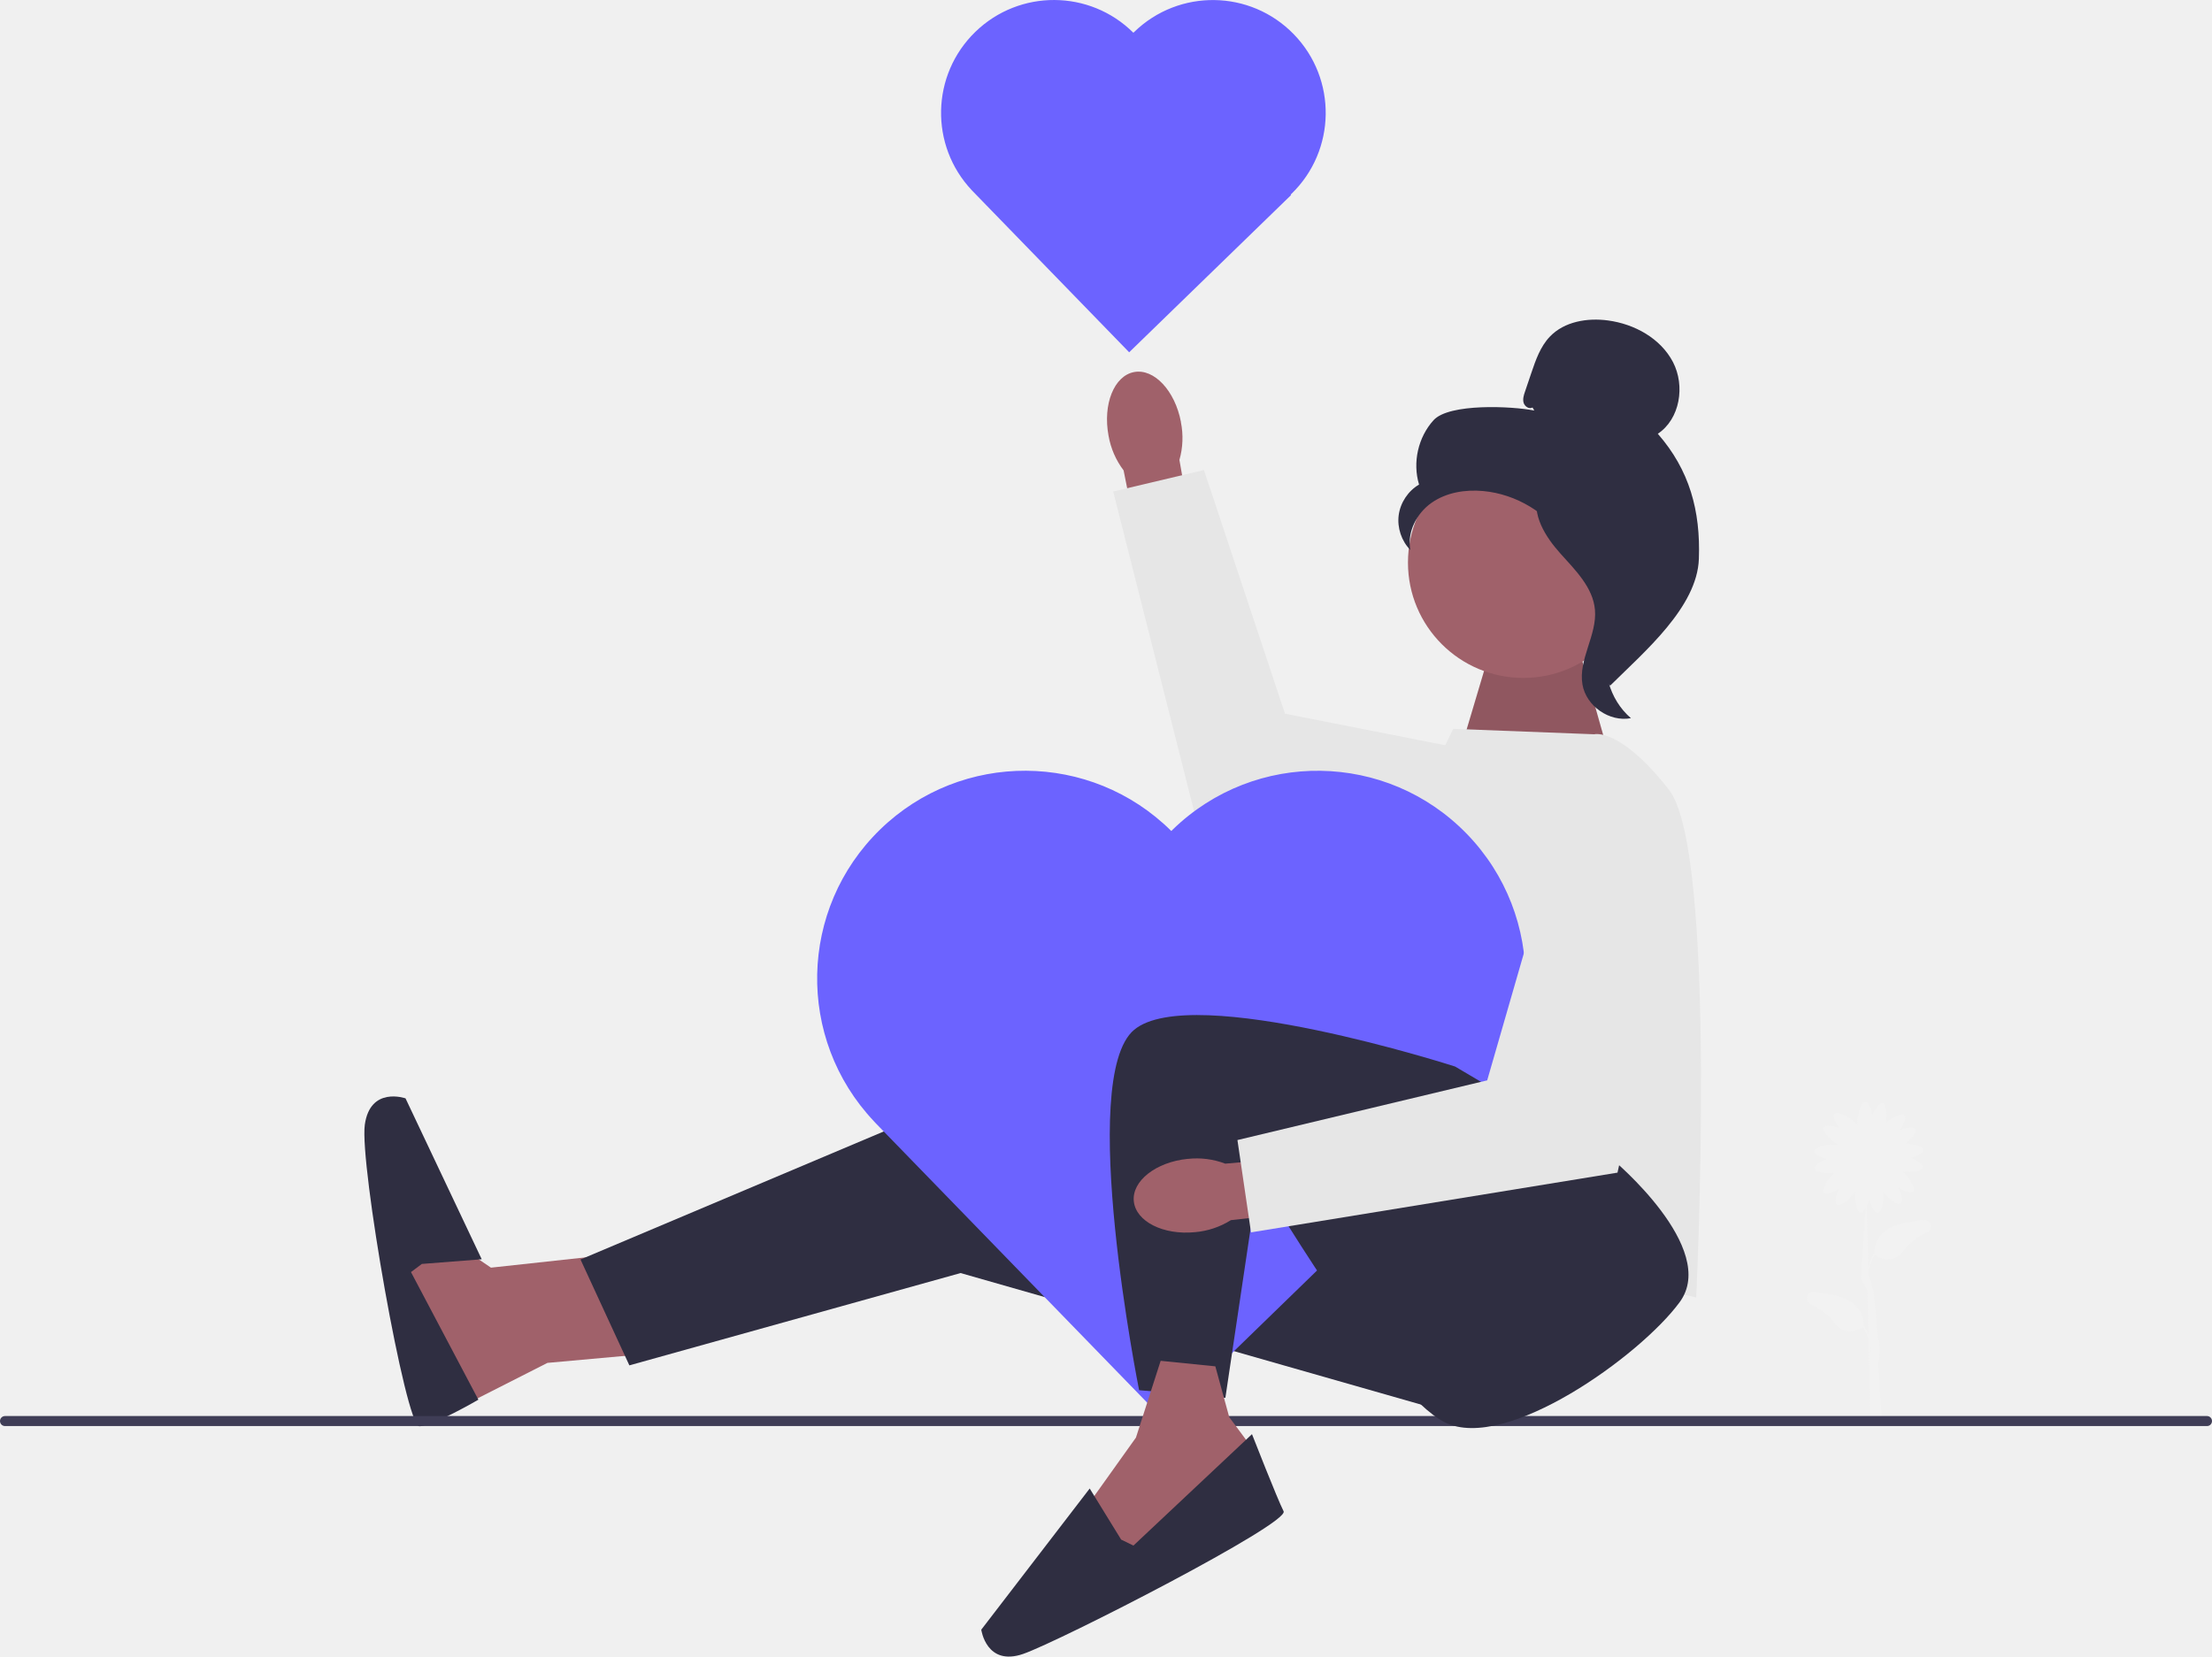
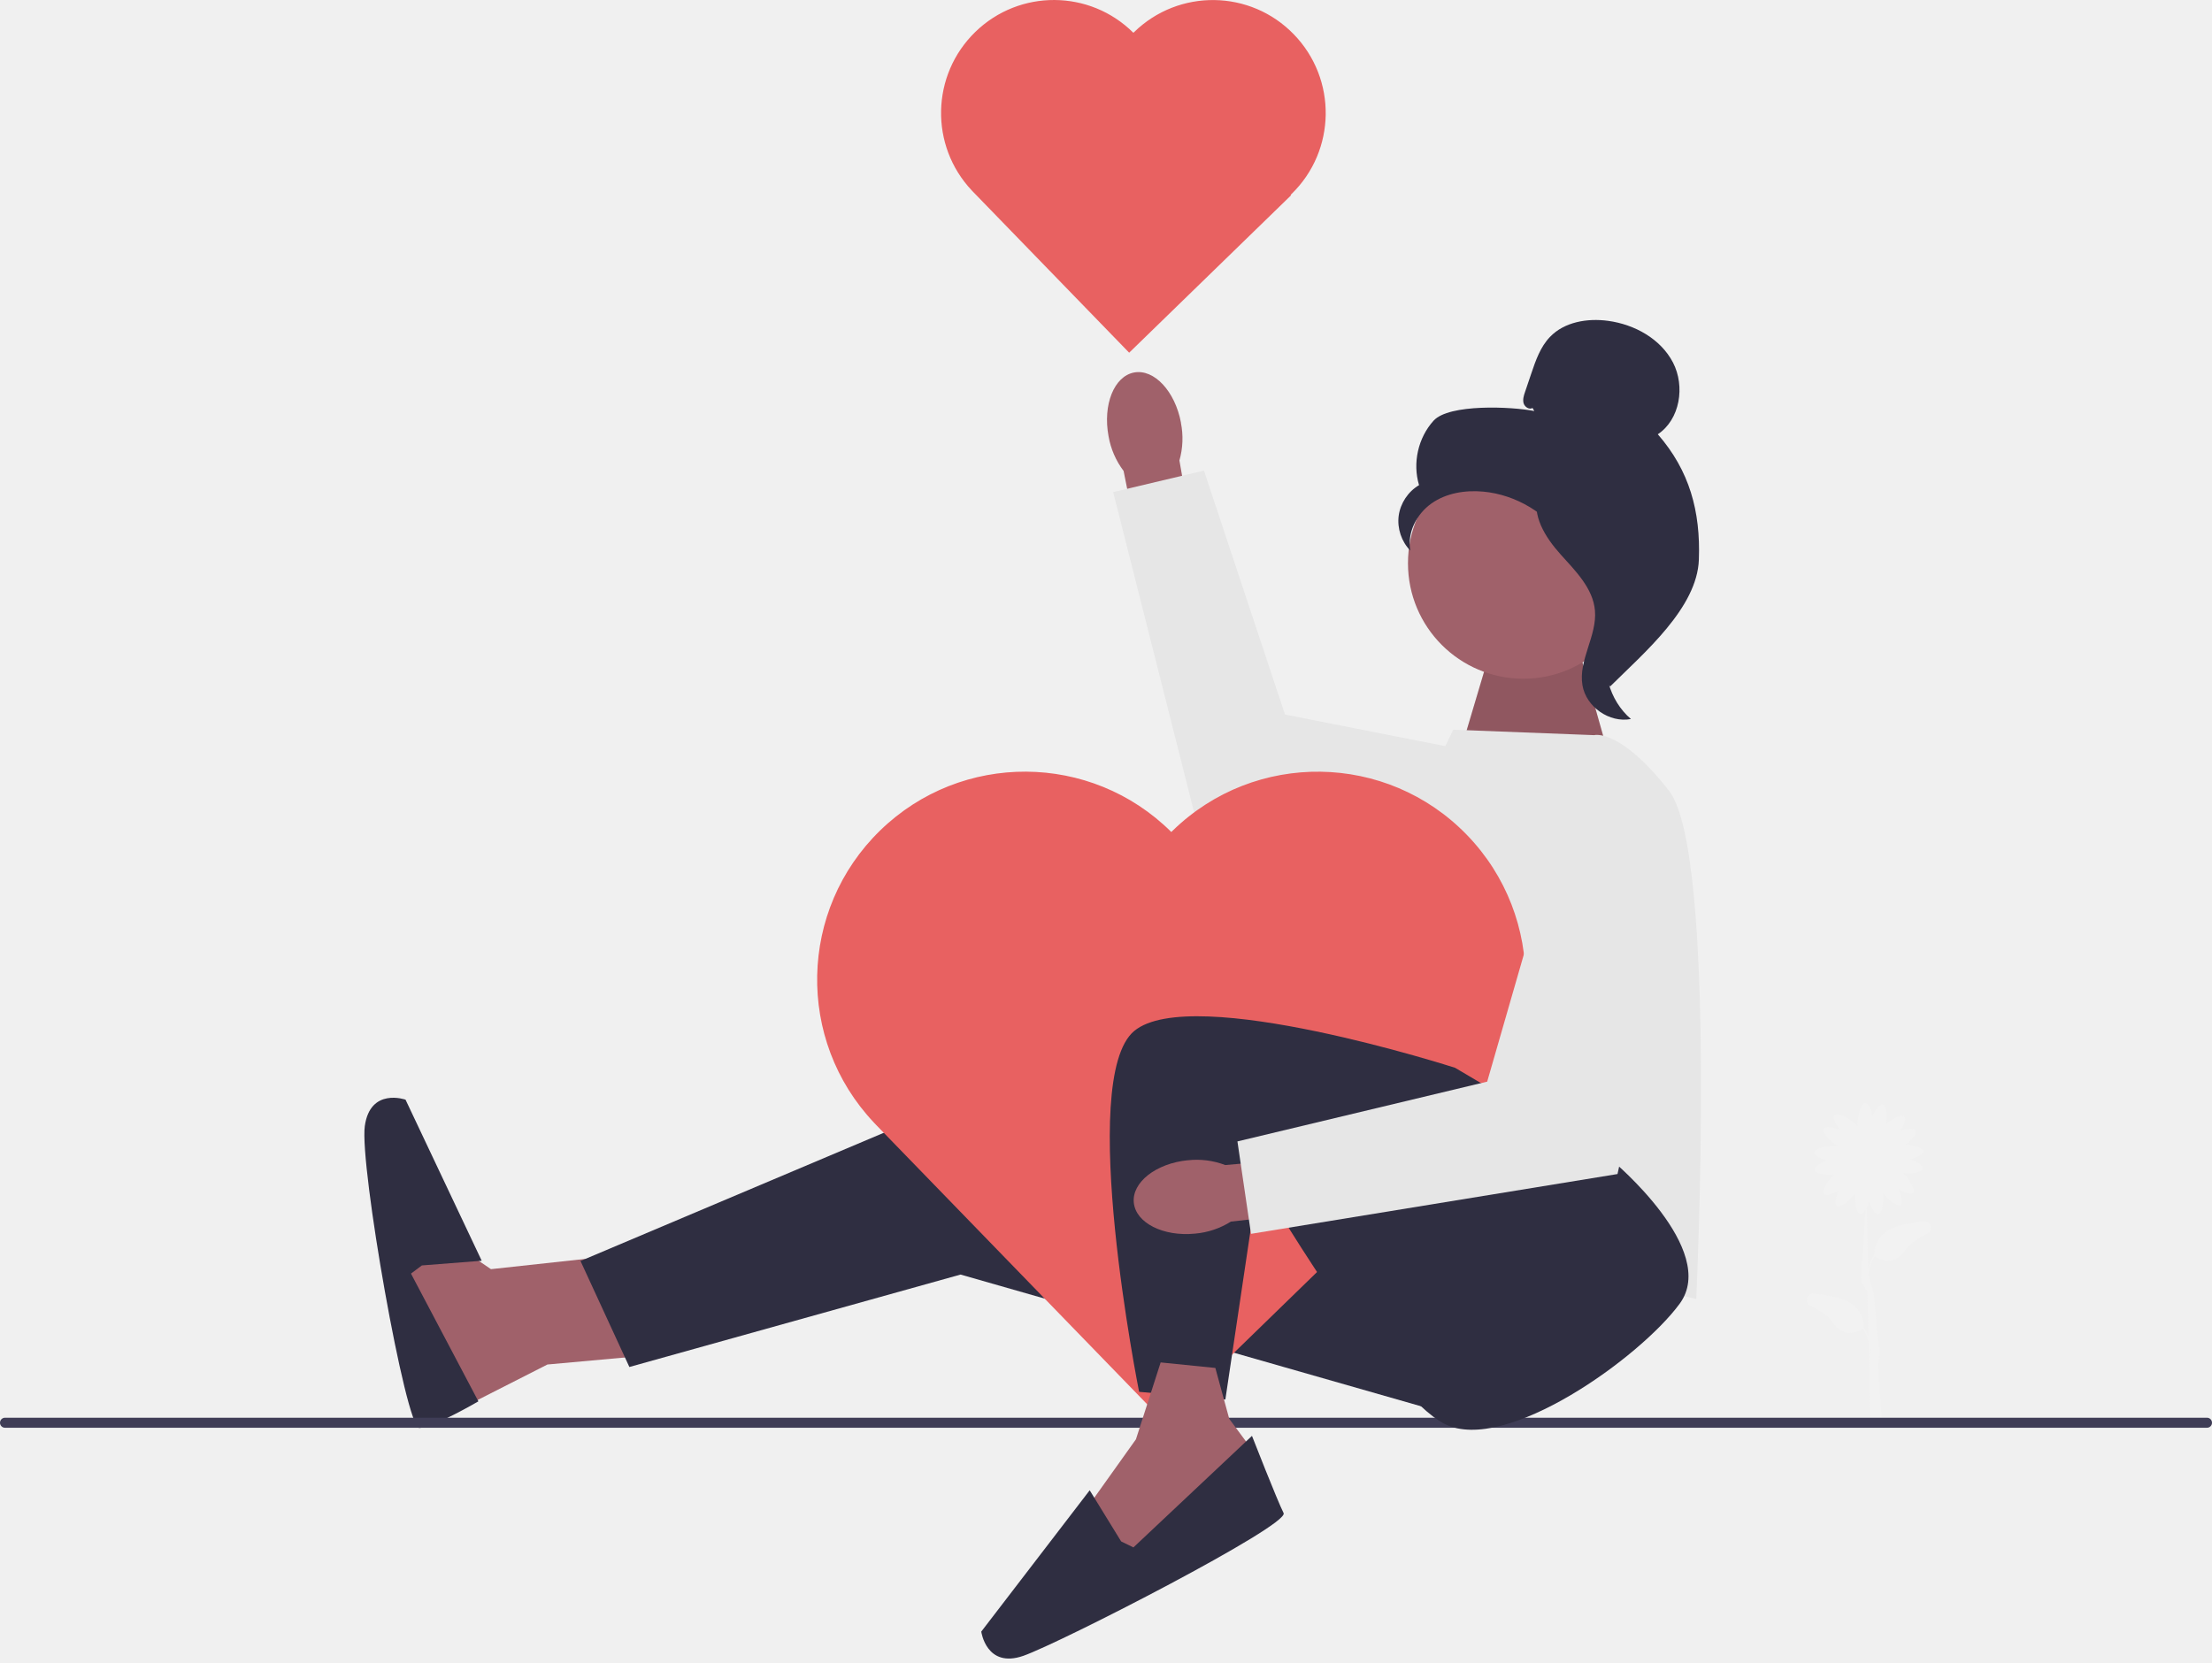
- <svg xmlns="http://www.w3.org/2000/svg" width="524.67" height="393" viewBox="0 0 524.67 393">
-   <polygon points="146.06 297.5 116.45 300.72 102.28 291.06 94.08 300.72 98.02 321.1 102.52 337.19 129.85 323.31 151.86 321.32 146.06 297.5" fill="#a0616a" />
-   <polygon points="296.09 263.37 224.62 262.08 137.69 298.78 149.28 323.9 227.84 302 349.53 336.77 332.79 254.36 296.09 263.37" fill="#2f2e41" />
-   <path d="m100.05,299.84l14.21-1.11-18.07-38.17s-8.37-2.96-9.66,6.25c-1.29,9.2,9.7,71.53,12.92,71.53s14.02-6.3,14.02-6.3l-15.99-30.27,2.58-1.93s0,0,0,0Z" fill="#2f2e41" />
-   <path d="m456.35,289.39c-1.43.15-2.99.38-4.65.72-7.04,1.43-7.18,6.21-7.12,7.3l-.05-.03c-.71,1.13-1.15,2.28-1.42,3.37l-.32-14.64c.21-.43.4-.93.56-1.43.53,1.62,1.39,3.15,2.13,3.05.97-.13,1.39-2.98,1.21-5,1.23,1.58,3.3,3.28,4.08,2.76.62-.42.25-2.14-.43-3.7,1.42.86,2.99,1.42,3.48.87.67-.74-.93-3.27-2.4-4.68,1.97.18,4.48-.13,4.64-1.03.14-.74-1.36-1.67-2.95-2.27,1.6-.42,3.1-1.16,3.05-1.89-.06-.87-2.28-1.45-4.2-1.53,1.45-1.13,2.78-2.7,2.37-3.41-.37-.65-2.11-.4-3.72.17.95-1.36,1.62-2.89,1.11-3.41-.63-.65-2.88.47-4.42,1.72.3-1.94.15-4.39-.72-4.61-.73-.19-1.76,1.24-2.47,2.79-.31-1.63-.95-3.17-1.68-3.17-1.04,0-1.88,3.14-1.88,5.18,0,.12,0,.22,0,.33-.1-.12-.22-.25-.36-.38-1.47-1.42-4.3-3-5.03-2.26-.51.52.16,2.05,1.11,3.41-1.61-.57-3.35-.83-3.72-.17-.5.88,1.65,3.06,3.39,4.12-.1-.01-.22-.02-.33-.03-2.04-.14-5.23.49-5.3,1.53-.05.73,1.45,1.47,3.05,1.89-1.6.6-3.09,1.53-2.95,2.27.16.9,2.67,1.21,4.64,1.03-1.47,1.41-3.07,3.94-2.4,4.68.49.54,2.06-.02,3.48-.87-.68,1.56-1.05,3.28-.43,3.7.82.55,3.09-1.37,4.28-3.02-.12,2.02.36,4.8,1.32,4.91.4.05.83-.38,1.21-1.04l-1.09,15.74c-.25,1.83,1.37,3.03,1.52,3.78l.23,10.66c-.26-.76-.62-1.54-1.1-2.31l-.05.03c.06-1.1-.08-5.87-7.12-7.3-1.66-.34-3.22-.57-4.65-.72-1.69-.18-2.35,2.13-.82,2.88,2.21,1.08,4.29,2.44,5.37,4.05,2.77,4.12,6.59,1.74,7.14,1.37.61,1.01,1.01,2.03,1.26,3l.12,5.66c-.03.13-.05.21-.05.21l.06.02.3,13.7,2.8-.02-1-14c.17-.76.69-3.33,0-6l-1-11h0s.06.29,0,0l-1.3-4.32c.19-1.34.63-2.84,1.52-4.33.54.37,4.37,2.75,7.14-1.37,1.08-1.61,3.16-2.97,5.37-4.05,1.52-.75.87-3.06-.82-2.88h0Zm-12.77,32.41l-.05-2.4c.11.91.1,1.72.05,2.4Z" fill="#f2f2f2" />
-   <path d="m0,337.11c0,.66.53,1.19,1.19,1.19h522.29c.66,0,1.19-.53,1.19-1.19s-.53-1.19-1.19-1.19H1.19c-.66,0-1.19.53-1.19,1.19Z" fill="#3f3d56" />
-   <polygon points="346.55 177.51 353.64 153.69 374.24 153.04 382.61 182.66 346.55 177.51" fill="#a0616a" />
-   <polygon points="346.55 177.51 353.64 153.69 374.24 153.04 382.61 182.66 346.55 177.51" isolation="isolate" opacity=".1" />
-   <path d="m378.18,174.19l-33.48-1.29-10.38,21.35-16.02,94.55,84.03,18.99s5.15-105.6-6.44-120.41-17.71-13.2-17.71-13.2h0Z" fill="#e6e6e6" />
-   <g>
-     <path id="uuid-6491ea2e-b6df-4d87-9577-65b18a9d314e-38" d="m280.12,100.15c-1.4-7.45-6.37-12.78-11.12-11.89s-7.46,7.65-6.06,15.11c.52,2.99,1.74,5.8,3.57,8.22l6.31,31.51,12.45-2.53-5.52-31.46c.83-2.92.95-5.99.35-8.96Z" fill="#a0616a" />
-     <polygon points="373.17 182.77 304.79 169.3 285.57 111.5 264.04 116.6 285.64 201.98 363.04 212.16 373.17 182.77" fill="#e6e6e6" />
+ <svg xmlns="http://www.w3.org/2000/svg" width="141" height="106" viewBox="0 0 141 106" fill="none">
+   <g clip-path="url(#clip0_4_301)">
+     <path d="M39.252 80.055L31.295 80.921L27.487 78.322L25.283 80.921L26.342 86.405L27.551 90.735L34.896 87L40.811 86.464L39.252 80.055Z" fill="#A0616A" />
+     <path d="M79.571 70.87L60.364 70.523L37.003 80.399L40.118 87.159L61.23 81.265L93.933 90.622L89.434 68.446L79.571 70.87Z" fill="#2F2E41" />
+     <path d="M26.887 80.684L30.706 80.385L25.85 70.114C25.85 70.114 23.601 69.318 23.254 71.796C22.907 74.272 25.861 91.044 26.726 91.044C27.592 91.044 30.494 89.349 30.494 89.349L26.197 81.204L26.89 80.684H26.887Z" fill="#2F2E41" />
+     <path d="M122.64 77.872C122.255 77.913 121.836 77.975 121.39 78.066C119.498 78.451 119.46 79.737 119.477 80.03L119.463 80.022C119.272 80.326 119.154 80.636 119.082 80.929L118.996 76.99C119.052 76.874 119.103 76.739 119.146 76.605C119.288 77.041 119.52 77.452 119.718 77.425C119.979 77.391 120.092 76.624 120.044 76.08C120.374 76.505 120.93 76.963 121.14 76.823C121.307 76.71 121.207 76.247 121.025 75.827C121.406 76.058 121.828 76.209 121.96 76.061C122.14 75.862 121.71 75.181 121.315 74.802C121.844 74.85 122.519 74.767 122.562 74.525C122.599 74.326 122.196 74.075 121.769 73.914C122.199 73.801 122.602 73.602 122.589 73.405C122.572 73.171 121.976 73.015 121.46 72.994C121.85 72.689 122.207 72.267 122.097 72.076C121.997 71.901 121.53 71.968 121.097 72.122C121.352 71.756 121.532 71.344 121.395 71.204C121.226 71.029 120.621 71.331 120.208 71.667C120.288 71.145 120.248 70.486 120.014 70.427C119.818 70.375 119.541 70.76 119.35 71.177C119.267 70.739 119.095 70.324 118.899 70.324C118.619 70.324 118.394 71.169 118.394 71.718V71.807C118.367 71.775 118.334 71.74 118.297 71.705C117.902 71.323 117.141 70.897 116.945 71.097C116.808 71.236 116.988 71.648 117.243 72.014C116.811 71.861 116.343 71.791 116.244 71.968C116.109 72.205 116.687 72.792 117.155 73.077C117.128 73.074 117.096 73.072 117.066 73.069C116.518 73.031 115.66 73.201 115.642 73.481C115.628 73.677 116.031 73.876 116.461 73.989C116.031 74.151 115.631 74.401 115.669 74.6C115.712 74.842 116.386 74.926 116.915 74.877C116.52 75.257 116.09 75.938 116.271 76.137C116.402 76.282 116.824 76.131 117.206 75.903C117.023 76.322 116.924 76.785 117.09 76.898C117.311 77.046 117.921 76.529 118.24 76.085C118.208 76.629 118.337 77.377 118.595 77.407C118.703 77.42 118.818 77.304 118.92 77.127L118.627 81.362C118.56 81.855 118.996 82.178 119.036 82.379L119.098 85.248C119.028 85.043 118.931 84.834 118.802 84.626L118.789 84.635C118.805 84.338 118.767 83.055 116.875 82.67C116.429 82.579 116.01 82.517 115.626 82.476C115.171 82.428 114.994 83.049 115.405 83.251C115.999 83.542 116.558 83.908 116.848 84.341C117.593 85.45 118.619 84.809 118.767 84.71C118.931 84.982 119.039 85.256 119.106 85.517L119.138 87.04C119.13 87.075 119.125 87.097 119.125 87.097L119.141 87.102L119.221 90.789L119.974 90.783L119.705 87.016C119.751 86.811 119.89 86.12 119.705 85.401L119.436 82.441L119.087 81.279C119.138 80.918 119.256 80.515 119.495 80.114C119.641 80.213 120.67 80.854 121.414 79.745C121.704 79.312 122.263 78.946 122.857 78.655C123.266 78.453 123.091 77.832 122.637 77.88V77.872H122.64ZM119.211 86.593L119.197 85.948C119.227 86.192 119.224 86.41 119.211 86.593Z" fill="#F2F2F2" />
+     <path d="M0 90.713C0 90.891 0.142 91.033 0.32 91.033H140.68C140.858 91.033 141 90.891 141 90.713C141 90.536 140.858 90.393 140.68 90.393H0.32C0.142 90.393 0 90.536 0 90.713Z" fill="#3F3D56" />
+     <path d="M93.132 47.766L95.037 41.357L100.573 41.182L102.823 49.152L93.132 47.766Z" fill="#A0616A" />
+     <path opacity="0.1" d="M93.132 47.766L95.037 41.357L100.573 41.182L102.823 49.152L93.132 47.766Z" fill="black" />
+     <path d="M101.632 46.873L92.635 46.526L89.845 52.271L85.54 77.713L108.122 82.823C108.122 82.823 109.506 54.407 106.392 50.422C103.277 46.437 101.632 46.87 101.632 46.87V46.873Z" fill="#E6E6E6" />
+     <path d="M75.279 26.95C74.903 24.945 73.568 23.511 72.291 23.75C71.015 23.989 70.286 25.808 70.663 27.816C70.802 28.62 71.13 29.377 71.622 30.028L73.318 38.507L76.664 37.826L75.18 29.36C75.403 28.575 75.435 27.749 75.274 26.95H75.279Z" fill="#A0616A" />
+     <path d="M100.286 49.182L81.909 45.557L76.744 30.004L70.958 31.376L76.763 54.351L97.564 57.09L100.286 49.182Z" fill="#E6E6E6" />
+     <path d="M72.299 2.037C72.28 2.056 72.264 2.072 72.246 2.091C69.464 -0.675 64.981 -0.7 62.168 2.037C59.346 4.782 59.249 9.289 61.953 12.152L62.02 12.222L71.977 22.488L82.299 12.451L82.269 12.421C82.286 12.405 82.304 12.389 82.323 12.373C85.175 9.601 85.239 5.04 82.471 2.188C79.703 -0.667 75.148 -0.732 72.299 2.04V2.037Z" fill="#E86161" />
+     <path d="M74.761 52.949C74.729 52.981 74.696 53.016 74.664 53.048C69.539 47.957 61.286 47.912 56.105 52.949C50.907 58.005 50.73 66.307 55.71 71.578L55.834 71.71L74.172 90.616L93.18 72.13L93.127 72.076C93.159 72.046 93.191 72.017 93.223 71.987C98.472 66.882 98.596 58.484 93.498 53.226C88.4 47.971 80.012 47.847 74.761 52.952H74.764L74.761 52.949Z" fill="#E86161" />
+     <path d="M102.799 74.022C102.799 74.022 109.59 79.686 107.069 83.122C104.551 86.558 95.983 92.71 92.113 90.802C88.244 88.894 80.211 75.106 80.211 75.106L78.109 89.231L72.611 88.743C72.611 88.743 68.618 68.793 72.299 65.734C75.984 62.674 92.753 68.083 92.753 68.083L102.796 74.024L102.799 74.022Z" fill="#2F2E41" />
+     <path d="M73.984 86.868L72.409 91.768L69.128 96.372L71.644 100.142L79.638 94.871L79.612 92.158L78.357 90.466L77.47 87.22L73.984 86.868Z" fill="#A0616A" />
+     <path d="M71.469 98.285L69.461 95.019L62.549 104.03C62.549 104.03 62.869 106.398 65.229 105.575C67.588 104.752 82.216 97.244 81.821 96.472C81.426 95.699 79.805 91.55 79.805 91.55L72.248 98.662L71.472 98.283L71.469 98.285Z" fill="#2F2E41" />
+     <path d="M75.712 73.976C73.683 74.178 72.143 75.389 72.272 76.68C72.401 77.972 74.148 78.857 76.177 78.655C76.989 78.585 77.771 78.322 78.461 77.888L87.042 76.928L86.653 73.532L78.101 74.283C77.341 73.992 76.521 73.887 75.712 73.979V73.976Z" fill="#A0616A" />
+     <path d="M99.99 50.947L94.798 68.965L78.878 72.776L79.743 78.669L103.105 74.856L107.622 54.343L99.99 50.947Z" fill="#E6E6E6" />
+     <path d="M97.101 43.275C101.162 43.275 104.454 39.979 104.454 35.913C104.454 31.847 101.162 28.55 97.101 28.55C93.04 28.55 89.749 31.847 89.749 35.913C89.749 39.979 93.04 43.275 97.101 43.275Z" fill="#A0616A" />
+     <path d="M97.687 26.013C97.475 26.137 97.19 25.948 97.12 25.712C97.053 25.475 97.131 25.222 97.211 24.99C97.343 24.598 97.475 24.205 97.609 23.814C97.891 22.98 98.19 22.117 98.8 21.482C99.719 20.523 101.181 20.279 102.498 20.456C104.188 20.682 105.854 21.6 106.642 23.115C107.426 24.63 107.093 26.745 105.674 27.689C107.698 30.012 108.402 32.6 108.292 35.679C108.181 38.76 104.828 41.593 102.643 43.762C102.154 43.466 101.71 42.078 101.979 41.572C102.248 41.069 101.863 40.482 102.194 40.019C102.524 39.556 102.804 40.294 102.468 39.834C102.256 39.543 103.083 38.87 102.769 38.698C101.245 37.853 100.737 35.95 99.778 34.492C98.622 32.735 96.644 31.543 94.554 31.346C93.401 31.239 92.183 31.435 91.24 32.105C90.294 32.775 89.684 33.973 89.902 35.111C89.335 34.535 89.052 33.688 89.157 32.886C89.265 32.084 89.757 31.341 90.455 30.932C90.031 29.527 90.394 27.91 91.38 26.823C92.366 25.736 96.362 25.922 97.8 26.207L97.69 26.016L97.687 26.013Z" fill="#2F2E41" />
+     <path d="M97.913 31.387C99.818 31.594 101.194 33.246 102.355 34.772C103.024 35.652 103.726 36.623 103.71 37.729C103.693 38.846 102.946 39.807 102.589 40.867C102.006 42.6 102.573 44.658 103.962 45.845C102.592 46.106 101.108 45.075 100.872 43.698C100.595 42.094 101.81 40.547 101.667 38.924C101.541 37.495 100.418 36.397 99.461 35.329C98.504 34.261 97.609 32.845 98.047 31.481L97.913 31.389V31.387Z" fill="#2F2E41" />
  </g>
-   <path d="m269.03,7.57h0c-.07.07-.13.13-.2.2-10.35-10.28-27.03-10.37-37.5-.2h0c-10.5,10.2-10.86,26.95-.8,37.59h0s.25.26.25.26h0l37.05,38.15,38.41-37.3-.11-.11c.06-.06.13-.12.2-.18h0c10.61-10.3,10.85-27.25.55-37.85h0c-10.3-10.61-27.25-10.85-37.85-.55,0,0,0,0,0,0Z" fill="#6c63ff" />
-   <path d="m278.19,196.77h0c-.12.12-.24.25-.36.37-19.07-18.92-49.78-19.09-69.06-.37h0c-19.34,18.79-20,49.64-1.47,69.23h-.01s.46.49.46.49h0l68.24,70.26,70.73-68.7-.2-.2c.12-.11.24-.22.36-.33h0c19.53-18.97,19.99-50.18,1.02-69.72h0c-18.97-19.53-50.18-19.99-69.72-1.02h0Z" fill="#6c63ff" />
-   <path d="m382.52,275.08s25.27,21.05,15.89,33.82c-9.37,12.77-41.25,35.63-55.65,28.54s-44.29-58.33-44.29-58.33l-7.82,52.49-20.46-1.81s-14.86-74.14-1.16-85.51c13.71-11.37,76.11,8.73,76.11,8.73l37.37,22.08h0s0,0,0,0Z" fill="#2f2e41" />
-   <polygon points="275.3 322.82 269.44 341.03 257.23 358.14 266.59 372.15 296.34 352.56 296.24 342.48 291.57 336.19 288.27 324.13 275.3 322.82" fill="#a0616a" />
-   <path d="m265.94,365.25l-7.47-12.14-25.72,33.49s1.19,8.8,9.97,5.74,63.21-30.96,61.74-33.83-7.5-18.29-7.5-18.29l-28.12,26.43-2.89-1.41h0Z" fill="#2f2e41" />
-   <g>
-     <path id="uuid-c0c993a8-d454-4668-92ed-b9c18bfd3ed5-39" d="m281.73,274.91c-7.55.75-13.28,5.25-12.8,10.05s6.98,8.09,14.53,7.34c3.02-.26,5.93-1.24,8.5-2.85l31.93-3.57-1.45-12.62-31.82,2.79c-2.83-1.08-5.88-1.47-8.89-1.13Z" fill="#a0616a" />
-     <polygon points="372.07 189.33 352.75 256.29 293.51 270.45 296.73 292.35 383.66 278.18 400.47 201.95 372.07 189.33" fill="#e6e6e6" />
-   </g>
-   <g>
-     <circle cx="361.32" cy="133.46" r="27.36" fill="#a0616a" />
-     <path d="m363.5,96.67c-.79.46-1.85-.24-2.11-1.12-.25-.88.04-1.82.34-2.68.49-1.46.98-2.92,1.48-4.37,1.05-3.1,2.16-6.31,4.43-8.67,3.42-3.56,8.86-4.47,13.76-3.81,6.29.84,12.49,4.25,15.42,9.88,2.92,5.63,1.68,13.49-3.6,17,7.53,8.63,10.15,18.25,9.74,29.69-.41,11.45-12.89,21.98-21.02,30.04-1.82-1.1-3.47-6.26-2.47-8.14,1-1.87-.43-4.05.8-5.77s2.27,1.02,1.02-.69c-.79-1.08,2.29-3.58,1.12-4.22-5.67-3.14-7.56-10.21-11.13-15.63-4.3-6.53-11.66-10.96-19.44-11.69-4.29-.4-8.82.33-12.33,2.82-3.52,2.49-5.79,6.94-4.98,11.17-2.11-2.14-3.16-5.29-2.77-8.27.4-2.98,2.23-5.74,4.83-7.26-1.58-5.22-.23-11.23,3.44-15.27s18.54-3.35,23.89-2.29l-.41-.71s0,0,0,0Z" fill="#2f2e41" />
-     <path d="m364.34,116.64c7.09.77,12.21,6.91,16.53,12.58,2.49,3.27,5.1,6.88,5.04,10.99-.06,4.15-2.84,7.72-4.17,11.66-2.17,6.44-.06,14.09,5.11,18.5-5.1.97-10.62-2.86-11.5-7.98-1.03-5.96,3.49-11.71,2.96-17.74-.47-5.31-4.65-9.39-8.21-13.36-3.56-3.97-6.89-9.23-5.26-14.3l-.5-.34s0,0,0,0Z" fill="#2f2e41" />
-   </g>
+   <defs>
+     <clipPath id="clip0_4_301">
+       <rect width="141" height="105.75" fill="white" />
+     </clipPath>
+   </defs>
</svg>
